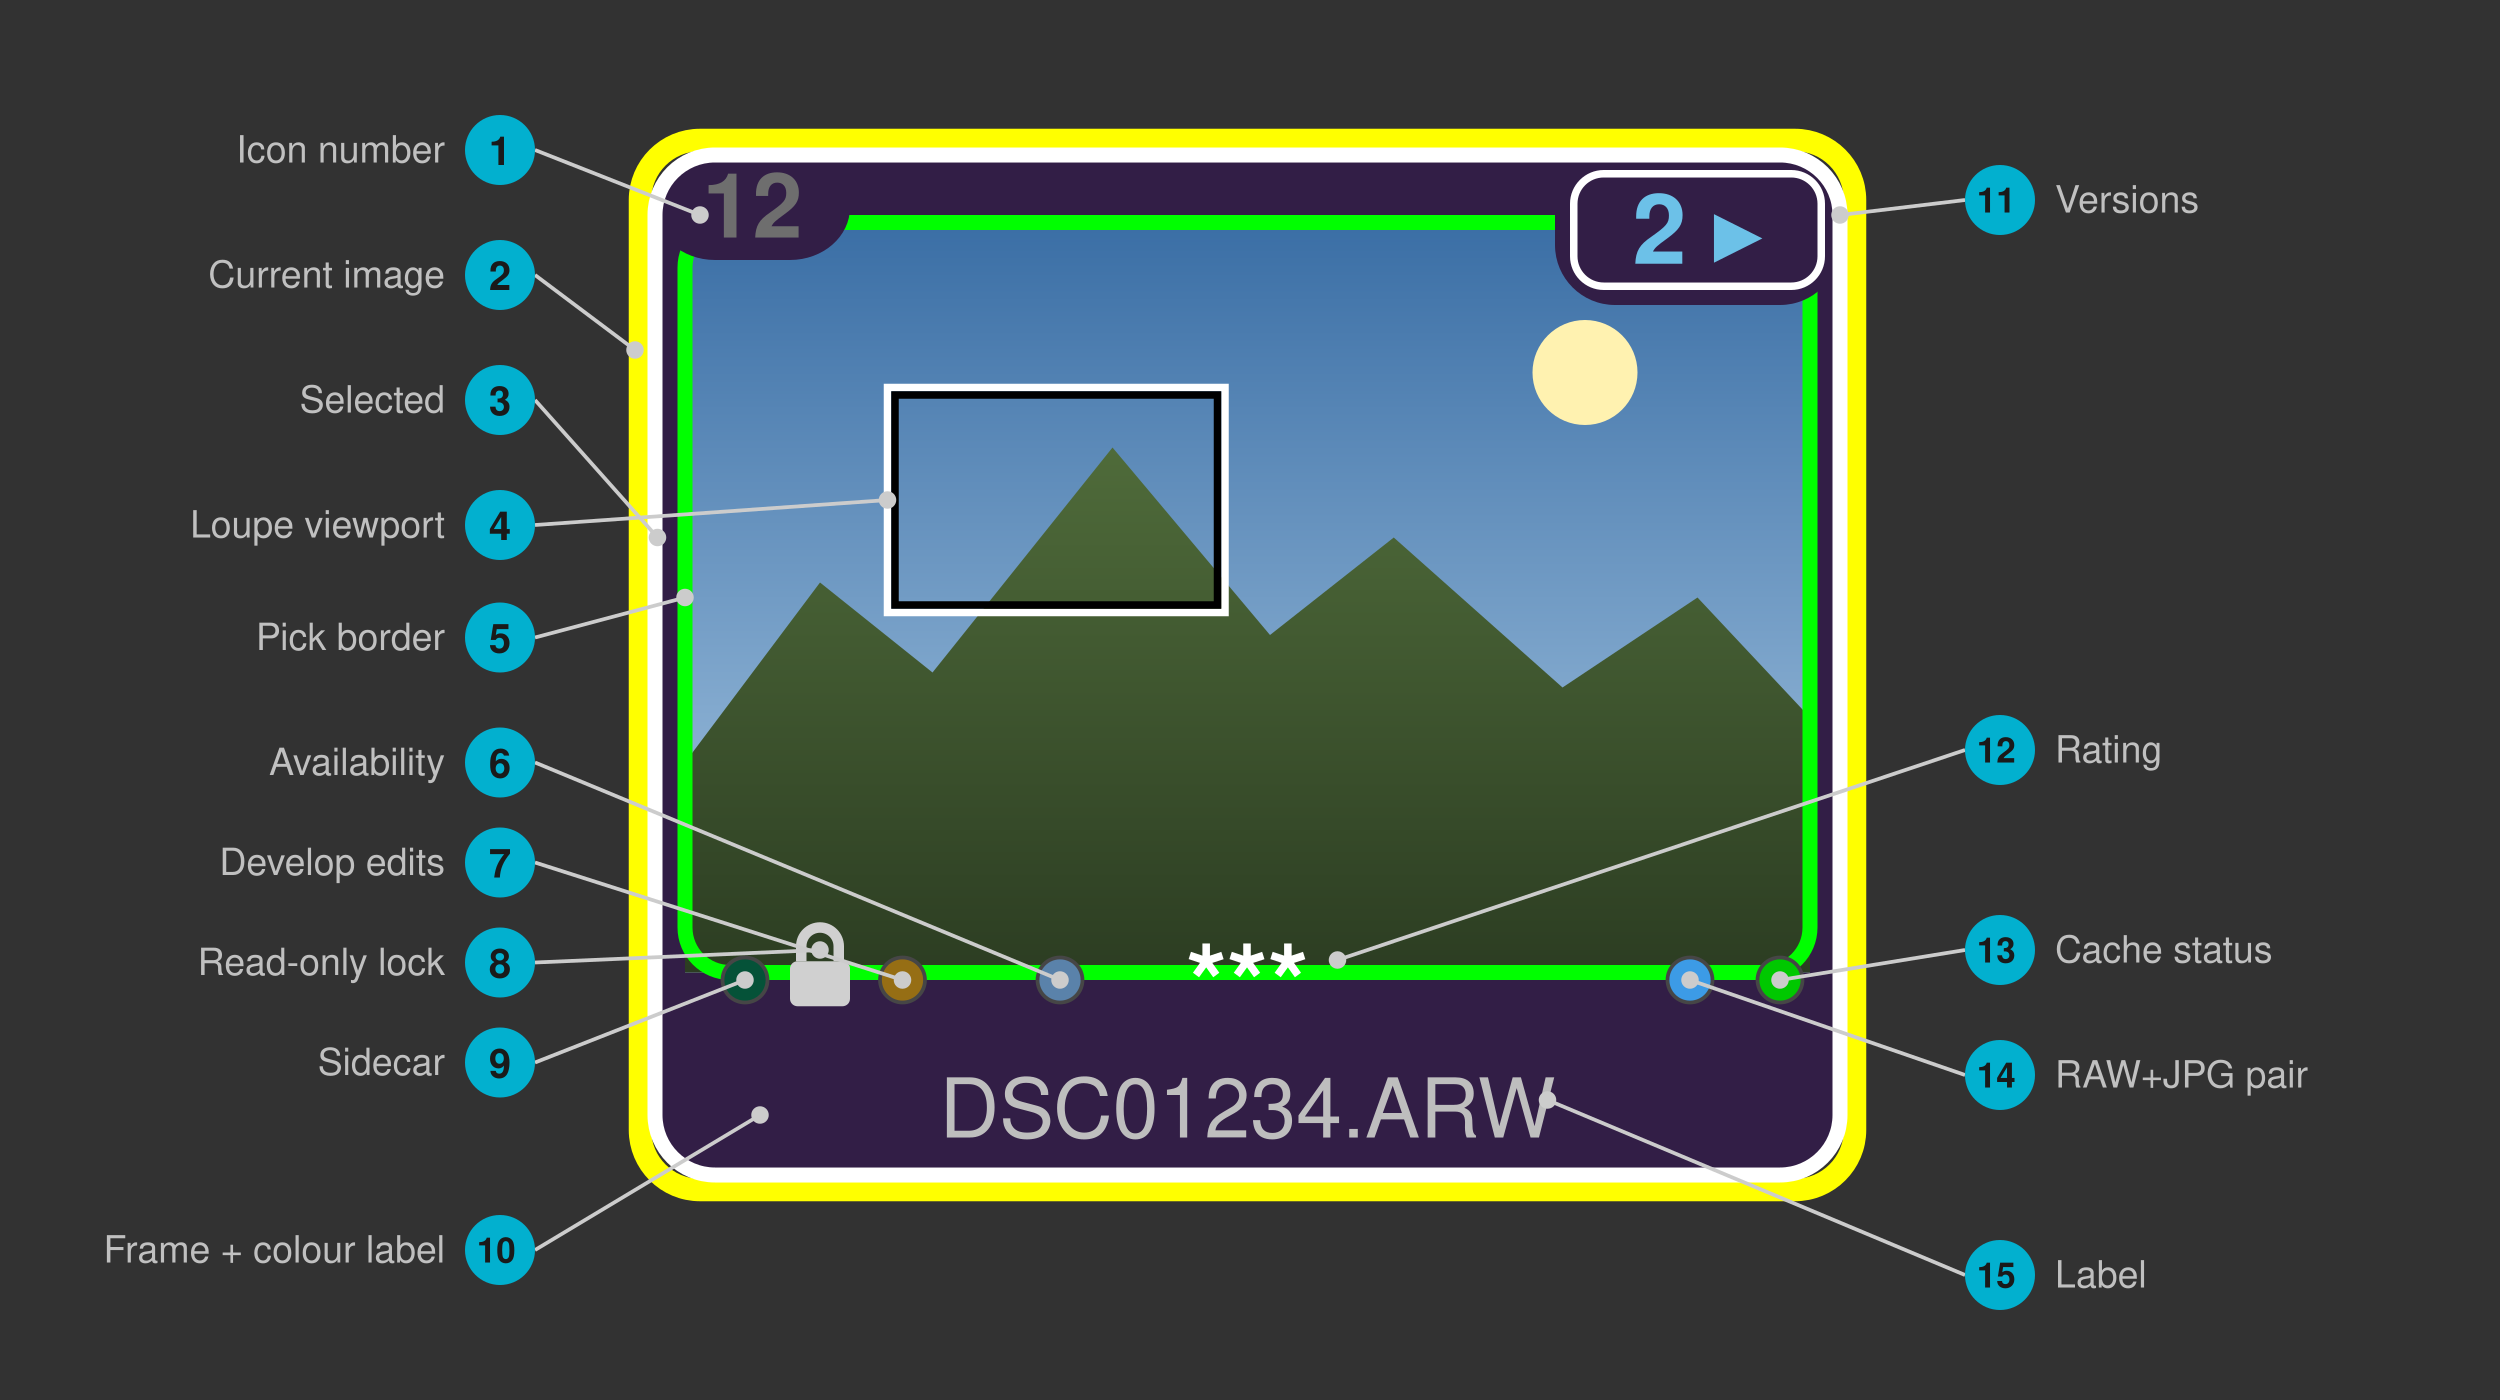
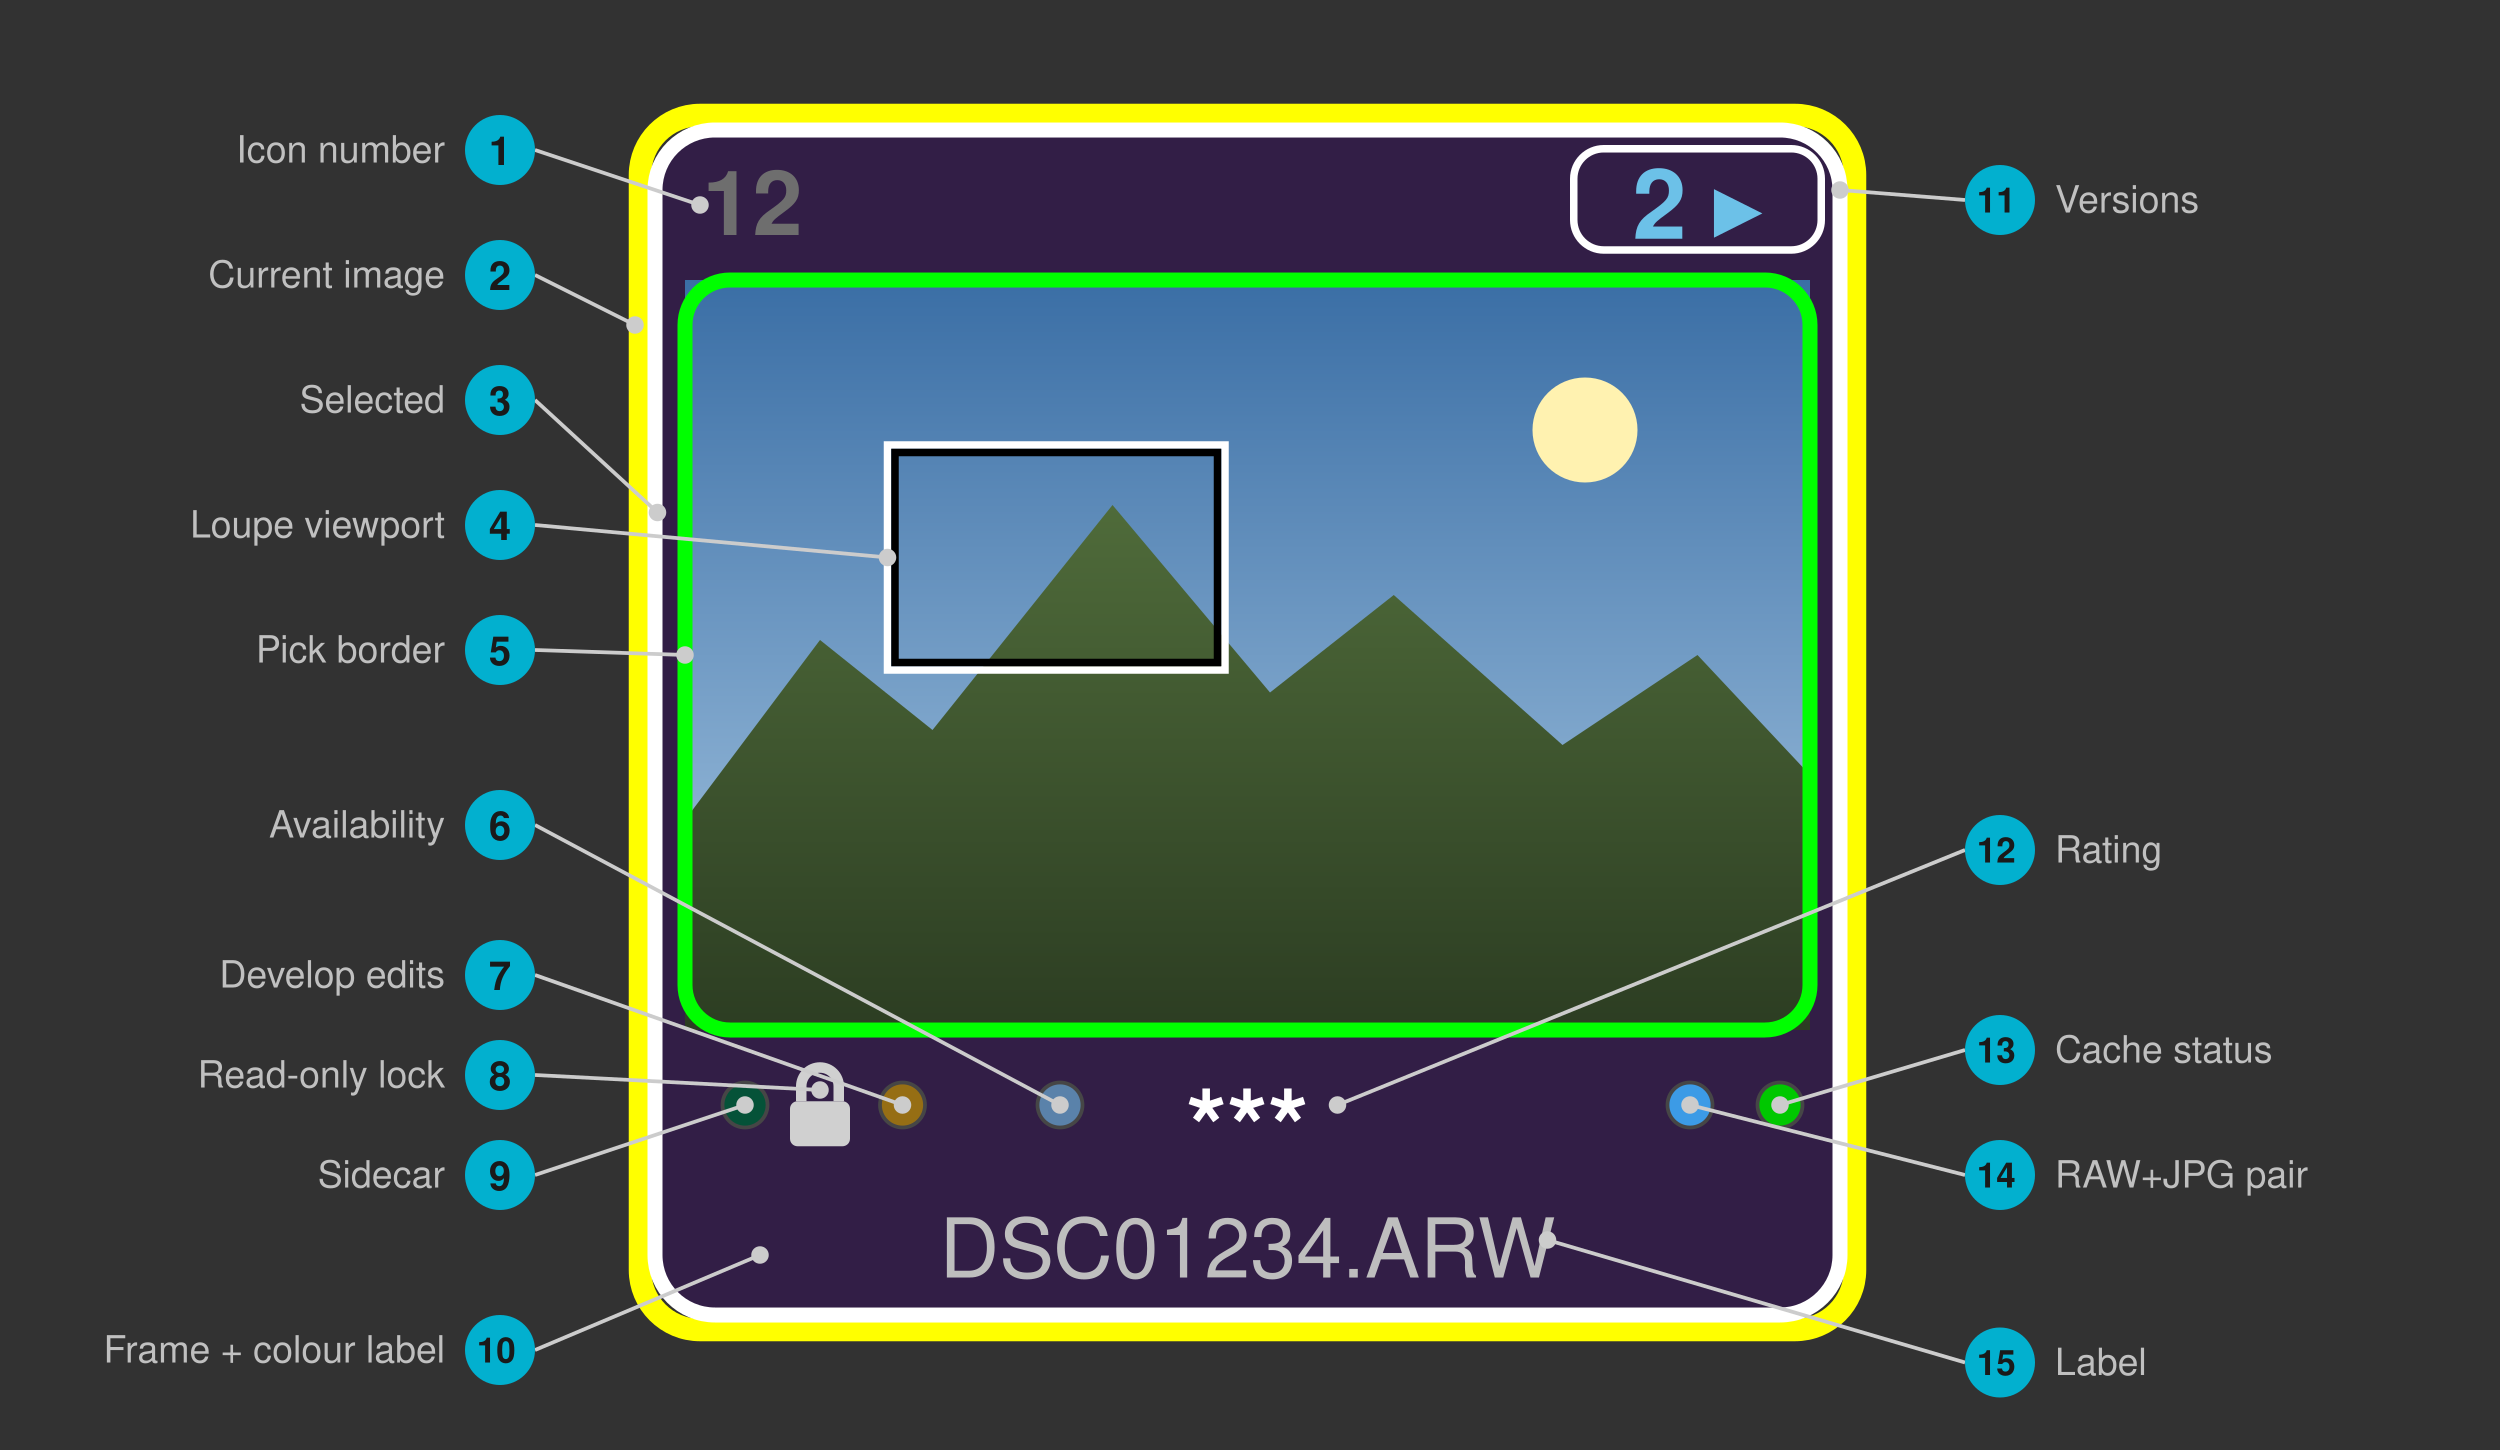
- <svg xmlns="http://www.w3.org/2000/svg" version="1.2" baseProfile="tiny" width="1000" height="560" viewBox="0 0 1000 560">
+ <svg xmlns="http://www.w3.org/2000/svg" version="1.2" baseProfile="tiny" width="1000" height="580" viewBox="0 0 1000 580">
  <defs>
    <linearGradient id="sky" x1="0" y1="0" x2="0" y2="1">
      <stop offset="0" stop-color="#3a6ea5" />
      <stop offset="1" stop-color="#a9c9e4" />
    </linearGradient>
    <linearGradient id="land" x1="0" y1="0" x2="0" y2="1">
      <stop offset="0" stop-color="#4f6b3a" />
      <stop offset="1" stop-color="#2c3d22" />
    </linearGradient>
  </defs>
-   <rect x="0" y="0" width="1000" height="560" fill="#323232" />
-   <rect x="256" y="56" width="486" height="420" rx="24" fill="none" stroke="#ffff00" stroke-width="9" />
-   <rect x="262" y="62" width="474" height="408" rx="24" fill="#321e46" />
-   <text x="499.0" y="455" font-family="Helvetica" font-size="33" fill="#bebebe" text-anchor="middle">DSC01234.ARW</text>
-   <rect x="274" y="89.0" width="450" height="300.0" fill="url(#sky)" />
-   <polygon points="274.0,305.0 328.0,233.0 373.0,269.0 445.0,179.0 508.0,254.0 557.5,215.0 625.0,275.0 679.0,239.0 724.0,287.0 724.0,389.0 274.0,389.0" fill="url(#land)" />
-   <circle cx="634.0" cy="149.0" r="21" fill="#fff2b0" />
-   <rect x="274" y="89.0" width="450" height="300.0" rx="18" fill="none" stroke="#00ff00" stroke-width="6" />
-   <rect x="355.0" y="155.0" width="135.0" height="90.0" fill="none" stroke="#ffffff" stroke-width="3" />
-   <rect x="358.0" y="158.0" width="129.0" height="84.0" fill="none" stroke="#000000" stroke-width="3" />
-   <text x="499.0" y="408" font-family="Helvetica" font-weight="bold" font-size="42" fill="#ffffff" text-anchor="middle">***</text>
-   <circle cx="298" cy="392" r="9" fill="#055238" stroke="#464646" stroke-width="1.5" />
-   <circle cx="361" cy="392" r="9" fill="#966e14" stroke="#464646" stroke-width="1.5" />
-   <circle cx="424" cy="392" r="9" fill="#5a82aa" stroke="#464646" stroke-width="1.5" />
-   <circle cx="712" cy="392" r="9" fill="#00c800" stroke="#464646" stroke-width="1.5" />
-   <rect x="316" y="384.5" width="24" height="18" rx="3" fill="#d0d0d0" />
-   <path d="M 320.5 384.5 L 320.5 378.5 A 7.5 7.5 0 0 1 335.5 378.5 L 335.5 384.5" fill="none" stroke="#d0d0d0" stroke-width="4.2" />
-   <circle cx="676" cy="392" r="9" fill="#3c9be6" stroke="#464646" stroke-width="1.5" />
-   <rect x="262" y="62" width="78" height="42" rx="24" fill="#321e46" />
-   <text x="301" y="95" font-family="Helvetica" font-weight="bold" font-size="36" fill="#6e6e6e" text-anchor="middle">12</text>
-   <rect x="622" y="62" width="114" height="60" rx="24" fill="#321e46" />
-   <text x="679.0" y="105.5" font-family="Helvetica" font-weight="bold" font-size="39" fill="#6cc1e8" text-anchor="middle">2 ▸</text>
-   <rect x="629.5" y="69.5" width="99" height="45" rx="12" fill="none" stroke="#ffffff" stroke-width="3" />
-   <rect x="262" y="62" width="474" height="408" rx="24" fill="none" stroke="#ffffff" stroke-width="6" />
-   <line x1="214" y1="60" x2="280" y2="86" stroke="#cccccc" stroke-width="1.5" />
-   <circle cx="280" cy="86" r="3.5" fill="#cccccc" />
+   <rect x="0" y="0" width="1000" height="580" fill="#323232" />
+   <rect x="256" y="46" width="486" height="486" rx="24" fill="none" stroke="#ffff00" stroke-width="9" />
+   <rect x="262" y="52" width="474" height="474" rx="24" fill="#321e46" />
+   <text x="499.0" y="511" font-family="Helvetica" font-size="33" fill="#bebebe" text-anchor="middle">DSC01234.ARW</text>
+   <rect x="274" y="112.0" width="450" height="300.0" fill="url(#sky)" />
+   <polygon points="274.0,328.0 328.0,256.0 373.0,292.0 445.0,202.0 508.0,277.0 557.5,238.0 625.0,298.0 679.0,262.0 724.0,310.0 724.0,412.0 274.0,412.0" fill="url(#land)" />
+   <circle cx="634.0" cy="172.0" r="21" fill="#fff2b0" />
+   <rect x="274" y="112.0" width="450" height="300.0" rx="18" fill="none" stroke="#00ff00" stroke-width="6" />
+   <rect x="355.0" y="178.0" width="135.0" height="90.0" fill="none" stroke="#ffffff" stroke-width="3" />
+   <rect x="358.0" y="181.0" width="129.0" height="84.0" fill="none" stroke="#000000" stroke-width="3" />
+   <text x="499.0" y="466.0" font-family="Helvetica" font-weight="bold" font-size="42" fill="#ffffff" text-anchor="middle">***</text>
+   <circle cx="298" cy="442.0" r="9" fill="#055238" stroke="#464646" stroke-width="1.5" />
+   <circle cx="361" cy="442.0" r="9" fill="#966e14" stroke="#464646" stroke-width="1.5" />
+   <circle cx="424" cy="442.0" r="9" fill="#5a82aa" stroke="#464646" stroke-width="1.5" />
+   <circle cx="712" cy="442.0" r="9" fill="#00c800" stroke="#464646" stroke-width="1.5" />
+   <rect x="316" y="440.5" width="24" height="18" rx="3" fill="#d0d0d0" />
+   <path d="M 320.5 440.5 L 320.5 434.5 A 7.5 7.5 0 0 1 335.5 434.5 L 335.5 440.5" fill="none" stroke="#d0d0d0" stroke-width="4.2" />
+   <circle cx="676" cy="442.0" r="9" fill="#3c9be6" stroke="#464646" stroke-width="1.5" />
+   <rect x="262" y="52" width="78" height="55.5" rx="24" fill="#321e46" />
+   <text x="301" y="94" font-family="Helvetica" font-weight="bold" font-size="36" fill="#6e6e6e" text-anchor="middle">12</text>
+   <rect x="622" y="52" width="114" height="55.5" rx="24" fill="#321e46" />
+   <text x="679.0" y="95.5" font-family="Helvetica" font-weight="bold" font-size="39" fill="#6cc1e8" text-anchor="middle">2 ▸</text>
+   <rect x="629.5" y="59.5" width="99" height="40.5" rx="12" fill="none" stroke="#ffffff" stroke-width="3" />
+   <rect x="262" y="52" width="474" height="474" rx="24" fill="none" stroke="#ffffff" stroke-width="6" />
+   <line x1="214" y1="60" x2="280" y2="82" stroke="#cccccc" stroke-width="1.5" />
+   <circle cx="280" cy="82" r="3.5" fill="#cccccc" />
  <circle cx="200" cy="60" r="14" fill="#02b0cf" />
  <text x="200" y="66" font-family="Helvetica" font-weight="bold" font-size="16" fill="#1a1a1a" text-anchor="middle">1</text>
  <text x="178" y="65" font-family="Helvetica" font-size="15" fill="#c0c0c0" text-anchor="end">Icon number</text>
-   <line x1="214" y1="110" x2="254" y2="140" stroke="#cccccc" stroke-width="1.5" />
-   <circle cx="254" cy="140" r="3.5" fill="#cccccc" />
+   <line x1="214" y1="110" x2="254" y2="130" stroke="#cccccc" stroke-width="1.5" />
+   <circle cx="254" cy="130" r="3.5" fill="#cccccc" />
  <circle cx="200" cy="110" r="14" fill="#02b0cf" />
  <text x="200" y="116" font-family="Helvetica" font-weight="bold" font-size="16" fill="#1a1a1a" text-anchor="middle">2</text>
  <text x="178" y="115" font-family="Helvetica" font-size="15" fill="#c0c0c0" text-anchor="end">Current image</text>
-   <line x1="214" y1="160" x2="263" y2="215" stroke="#cccccc" stroke-width="1.5" />
-   <circle cx="263" cy="215" r="3.5" fill="#cccccc" />
+   <line x1="214" y1="160" x2="263" y2="205" stroke="#cccccc" stroke-width="1.5" />
+   <circle cx="263" cy="205" r="3.5" fill="#cccccc" />
  <circle cx="200" cy="160" r="14" fill="#02b0cf" />
  <text x="200" y="166" font-family="Helvetica" font-weight="bold" font-size="16" fill="#1a1a1a" text-anchor="middle">3</text>
  <text x="178" y="165" font-family="Helvetica" font-size="15" fill="#c0c0c0" text-anchor="end">Selected</text>
-   <line x1="214" y1="210" x2="355.0" y2="200.0" stroke="#cccccc" stroke-width="1.5" />
-   <circle cx="355.0" cy="200.0" r="3.5" fill="#cccccc" />
+   <line x1="214" y1="210" x2="355.0" y2="223.0" stroke="#cccccc" stroke-width="1.5" />
+   <circle cx="355.0" cy="223.0" r="3.5" fill="#cccccc" />
  <circle cx="200" cy="210" r="14" fill="#02b0cf" />
  <text x="200" y="216" font-family="Helvetica" font-weight="bold" font-size="16" fill="#1a1a1a" text-anchor="middle">4</text>
  <text x="178" y="215" font-family="Helvetica" font-size="15" fill="#c0c0c0" text-anchor="end">Loupe viewport</text>
-   <line x1="214" y1="255" x2="274" y2="239.0" stroke="#cccccc" stroke-width="1.5" />
-   <circle cx="274" cy="239.0" r="3.5" fill="#cccccc" />
-   <circle cx="200" cy="255" r="14" fill="#02b0cf" />
-   <text x="200" y="261" font-family="Helvetica" font-weight="bold" font-size="16" fill="#1a1a1a" text-anchor="middle">5</text>
-   <text x="178" y="260" font-family="Helvetica" font-size="15" fill="#c0c0c0" text-anchor="end">Pick border</text>
-   <line x1="214" y1="305" x2="424" y2="392" stroke="#cccccc" stroke-width="1.5" />
-   <circle cx="424" cy="392" r="3.5" fill="#cccccc" />
-   <circle cx="200" cy="305" r="14" fill="#02b0cf" />
-   <text x="200" y="311" font-family="Helvetica" font-weight="bold" font-size="16" fill="#1a1a1a" text-anchor="middle">6</text>
-   <text x="178" y="310" font-family="Helvetica" font-size="15" fill="#c0c0c0" text-anchor="end">Availability</text>
-   <line x1="214" y1="345" x2="361" y2="392" stroke="#cccccc" stroke-width="1.5" />
-   <circle cx="361" cy="392" r="3.5" fill="#cccccc" />
-   <circle cx="200" cy="345" r="14" fill="#02b0cf" />
-   <text x="200" y="351" font-family="Helvetica" font-weight="bold" font-size="16" fill="#1a1a1a" text-anchor="middle">7</text>
-   <text x="178" y="350" font-family="Helvetica" font-size="15" fill="#c0c0c0" text-anchor="end">Develop edits</text>
-   <line x1="214" y1="385" x2="328" y2="380" stroke="#cccccc" stroke-width="1.5" />
-   <circle cx="328" cy="380" r="3.5" fill="#cccccc" />
-   <circle cx="200" cy="385" r="14" fill="#02b0cf" />
-   <text x="200" y="391" font-family="Helvetica" font-weight="bold" font-size="16" fill="#1a1a1a" text-anchor="middle">8</text>
-   <text x="178" y="390" font-family="Helvetica" font-size="15" fill="#c0c0c0" text-anchor="end">Read-only lock</text>
-   <line x1="214" y1="425" x2="298" y2="392" stroke="#cccccc" stroke-width="1.5" />
-   <circle cx="298" cy="392" r="3.5" fill="#cccccc" />
-   <circle cx="200" cy="425" r="14" fill="#02b0cf" />
-   <text x="200" y="431" font-family="Helvetica" font-weight="bold" font-size="16" fill="#1a1a1a" text-anchor="middle">9</text>
-   <text x="178" y="430" font-family="Helvetica" font-size="15" fill="#c0c0c0" text-anchor="end">Sidecar</text>
-   <line x1="214" y1="500" x2="304" y2="446" stroke="#cccccc" stroke-width="1.5" />
-   <circle cx="304" cy="446" r="3.5" fill="#cccccc" />
-   <circle cx="200" cy="500" r="14" fill="#02b0cf" />
-   <text x="198.5" y="505" font-family="Helvetica" font-weight="bold" font-size="14" fill="#1a1a1a" text-anchor="middle">10</text>
-   <text x="178" y="505" font-family="Helvetica" font-size="15" fill="#c0c0c0" text-anchor="end">Frame + colour label</text>
-   <line x1="786" y1="80" x2="736" y2="86" stroke="#cccccc" stroke-width="1.5" />
-   <circle cx="736" cy="86" r="3.5" fill="#cccccc" />
+   <line x1="214" y1="260" x2="274" y2="262.0" stroke="#cccccc" stroke-width="1.5" />
+   <circle cx="274" cy="262.0" r="3.5" fill="#cccccc" />
+   <circle cx="200" cy="260" r="14" fill="#02b0cf" />
+   <text x="200" y="266" font-family="Helvetica" font-weight="bold" font-size="16" fill="#1a1a1a" text-anchor="middle">5</text>
+   <text x="178" y="265" font-family="Helvetica" font-size="15" fill="#c0c0c0" text-anchor="end">Pick border</text>
+   <line x1="214" y1="330" x2="424" y2="442.0" stroke="#cccccc" stroke-width="1.5" />
+   <circle cx="424" cy="442.0" r="3.5" fill="#cccccc" />
+   <circle cx="200" cy="330" r="14" fill="#02b0cf" />
+   <text x="200" y="336" font-family="Helvetica" font-weight="bold" font-size="16" fill="#1a1a1a" text-anchor="middle">6</text>
+   <text x="178" y="335" font-family="Helvetica" font-size="15" fill="#c0c0c0" text-anchor="end">Availability</text>
+   <line x1="214" y1="390" x2="361" y2="442.0" stroke="#cccccc" stroke-width="1.5" />
+   <circle cx="361" cy="442.0" r="3.5" fill="#cccccc" />
+   <circle cx="200" cy="390" r="14" fill="#02b0cf" />
+   <text x="200" y="396" font-family="Helvetica" font-weight="bold" font-size="16" fill="#1a1a1a" text-anchor="middle">7</text>
+   <text x="178" y="395" font-family="Helvetica" font-size="15" fill="#c0c0c0" text-anchor="end">Develop edits</text>
+   <line x1="214" y1="430" x2="328" y2="436.0" stroke="#cccccc" stroke-width="1.5" />
+   <circle cx="328" cy="436.0" r="3.5" fill="#cccccc" />
+   <circle cx="200" cy="430" r="14" fill="#02b0cf" />
+   <text x="200" y="436" font-family="Helvetica" font-weight="bold" font-size="16" fill="#1a1a1a" text-anchor="middle">8</text>
+   <text x="178" y="435" font-family="Helvetica" font-size="15" fill="#c0c0c0" text-anchor="end">Read-only lock</text>
+   <line x1="214" y1="470" x2="298" y2="442.0" stroke="#cccccc" stroke-width="1.5" />
+   <circle cx="298" cy="442.0" r="3.5" fill="#cccccc" />
+   <circle cx="200" cy="470" r="14" fill="#02b0cf" />
+   <text x="200" y="476" font-family="Helvetica" font-weight="bold" font-size="16" fill="#1a1a1a" text-anchor="middle">9</text>
+   <text x="178" y="475" font-family="Helvetica" font-size="15" fill="#c0c0c0" text-anchor="end">Sidecar</text>
+   <line x1="214" y1="540" x2="304" y2="502" stroke="#cccccc" stroke-width="1.5" />
+   <circle cx="304" cy="502" r="3.5" fill="#cccccc" />
+   <circle cx="200" cy="540" r="14" fill="#02b0cf" />
+   <text x="198.5" y="545" font-family="Helvetica" font-weight="bold" font-size="14" fill="#1a1a1a" text-anchor="middle">10</text>
+   <text x="178" y="545" font-family="Helvetica" font-size="15" fill="#c0c0c0" text-anchor="end">Frame + colour label</text>
+   <line x1="786" y1="80" x2="736" y2="76" stroke="#cccccc" stroke-width="1.5" />
+   <circle cx="736" cy="76" r="3.5" fill="#cccccc" />
  <circle cx="800" cy="80" r="14" fill="#02b0cf" />
  <text x="798.5" y="85" font-family="Helvetica" font-weight="bold" font-size="14" fill="#1a1a1a" text-anchor="middle">11</text>
  <text x="822" y="85" font-family="Helvetica" font-size="15" fill="#c0c0c0">Versions</text>
-   <line x1="786" y1="300" x2="535.0" y2="384" stroke="#cccccc" stroke-width="1.5" />
-   <circle cx="535.0" cy="384" r="3.5" fill="#cccccc" />
-   <circle cx="800" cy="300" r="14" fill="#02b0cf" />
-   <text x="798.5" y="305" font-family="Helvetica" font-weight="bold" font-size="14" fill="#1a1a1a" text-anchor="middle">12</text>
-   <text x="822" y="305" font-family="Helvetica" font-size="15" fill="#c0c0c0">Rating</text>
-   <line x1="786" y1="380" x2="712" y2="392" stroke="#cccccc" stroke-width="1.5" />
-   <circle cx="712" cy="392" r="3.5" fill="#cccccc" />
-   <circle cx="800" cy="380" r="14" fill="#02b0cf" />
-   <text x="798.5" y="385" font-family="Helvetica" font-weight="bold" font-size="14" fill="#1a1a1a" text-anchor="middle">13</text>
-   <text x="822" y="385" font-family="Helvetica" font-size="15" fill="#c0c0c0">Cache status</text>
-   <line x1="786" y1="430" x2="676" y2="392" stroke="#cccccc" stroke-width="1.5" />
-   <circle cx="676" cy="392" r="3.5" fill="#cccccc" />
-   <circle cx="800" cy="430" r="14" fill="#02b0cf" />
-   <text x="798.5" y="435" font-family="Helvetica" font-weight="bold" font-size="14" fill="#1a1a1a" text-anchor="middle">14</text>
-   <text x="822" y="435" font-family="Helvetica" font-size="15" fill="#c0c0c0">RAW+JPG pair</text>
-   <line x1="786" y1="510" x2="619.0" y2="440" stroke="#cccccc" stroke-width="1.5" />
-   <circle cx="619.0" cy="440" r="3.5" fill="#cccccc" />
-   <circle cx="800" cy="510" r="14" fill="#02b0cf" />
-   <text x="798.5" y="515" font-family="Helvetica" font-weight="bold" font-size="14" fill="#1a1a1a" text-anchor="middle">15</text>
-   <text x="822" y="515" font-family="Helvetica" font-size="15" fill="#c0c0c0">Label</text>
+   <line x1="786" y1="340" x2="535.0" y2="442.0" stroke="#cccccc" stroke-width="1.5" />
+   <circle cx="535.0" cy="442.0" r="3.5" fill="#cccccc" />
+   <circle cx="800" cy="340" r="14" fill="#02b0cf" />
+   <text x="798.5" y="345" font-family="Helvetica" font-weight="bold" font-size="14" fill="#1a1a1a" text-anchor="middle">12</text>
+   <text x="822" y="345" font-family="Helvetica" font-size="15" fill="#c0c0c0">Rating</text>
+   <line x1="786" y1="420" x2="712" y2="442.0" stroke="#cccccc" stroke-width="1.5" />
+   <circle cx="712" cy="442.0" r="3.5" fill="#cccccc" />
+   <circle cx="800" cy="420" r="14" fill="#02b0cf" />
+   <text x="798.5" y="425" font-family="Helvetica" font-weight="bold" font-size="14" fill="#1a1a1a" text-anchor="middle">13</text>
+   <text x="822" y="425" font-family="Helvetica" font-size="15" fill="#c0c0c0">Cache status</text>
+   <line x1="786" y1="470" x2="676" y2="442.0" stroke="#cccccc" stroke-width="1.5" />
+   <circle cx="676" cy="442.0" r="3.5" fill="#cccccc" />
+   <circle cx="800" cy="470" r="14" fill="#02b0cf" />
+   <text x="798.5" y="475" font-family="Helvetica" font-weight="bold" font-size="14" fill="#1a1a1a" text-anchor="middle">14</text>
+   <text x="822" y="475" font-family="Helvetica" font-size="15" fill="#c0c0c0">RAW+JPG pair</text>
+   <line x1="786" y1="545" x2="619.0" y2="496" stroke="#cccccc" stroke-width="1.5" />
+   <circle cx="619.0" cy="496" r="3.5" fill="#cccccc" />
+   <circle cx="800" cy="545" r="14" fill="#02b0cf" />
+   <text x="798.5" y="550" font-family="Helvetica" font-weight="bold" font-size="14" fill="#1a1a1a" text-anchor="middle">15</text>
+   <text x="822" y="550" font-family="Helvetica" font-size="15" fill="#c0c0c0">Label</text>
</svg>
